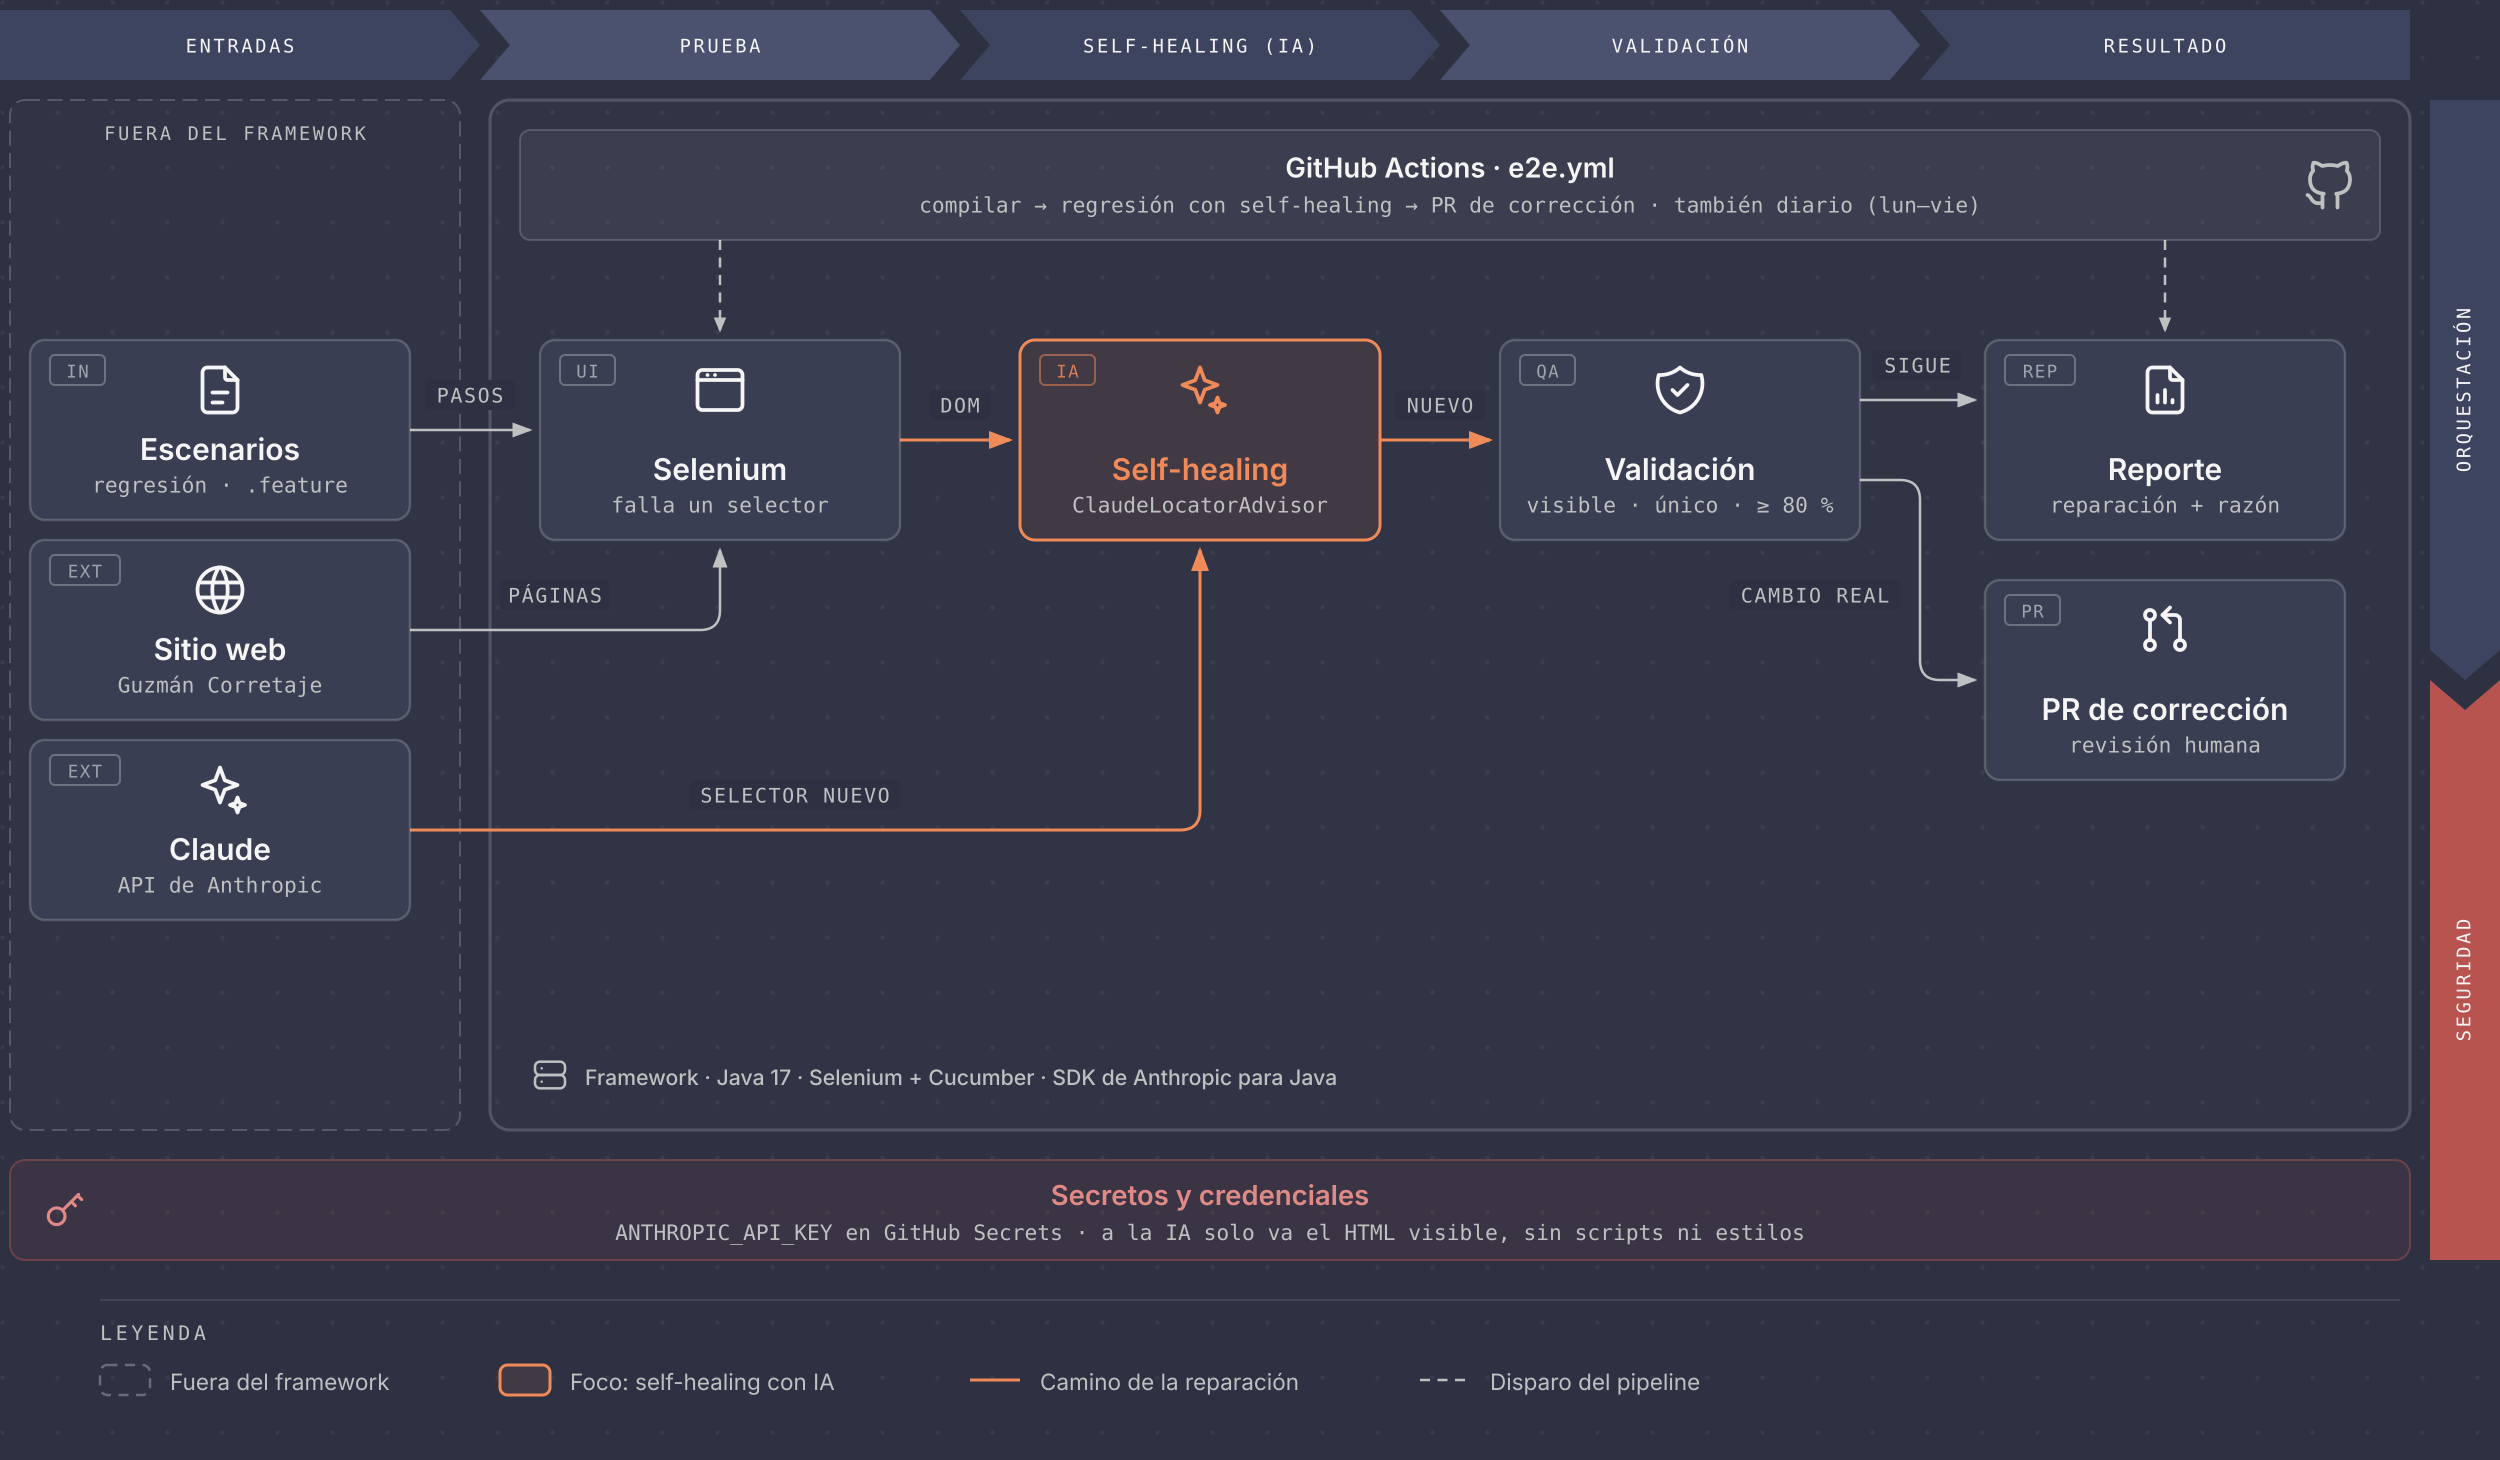
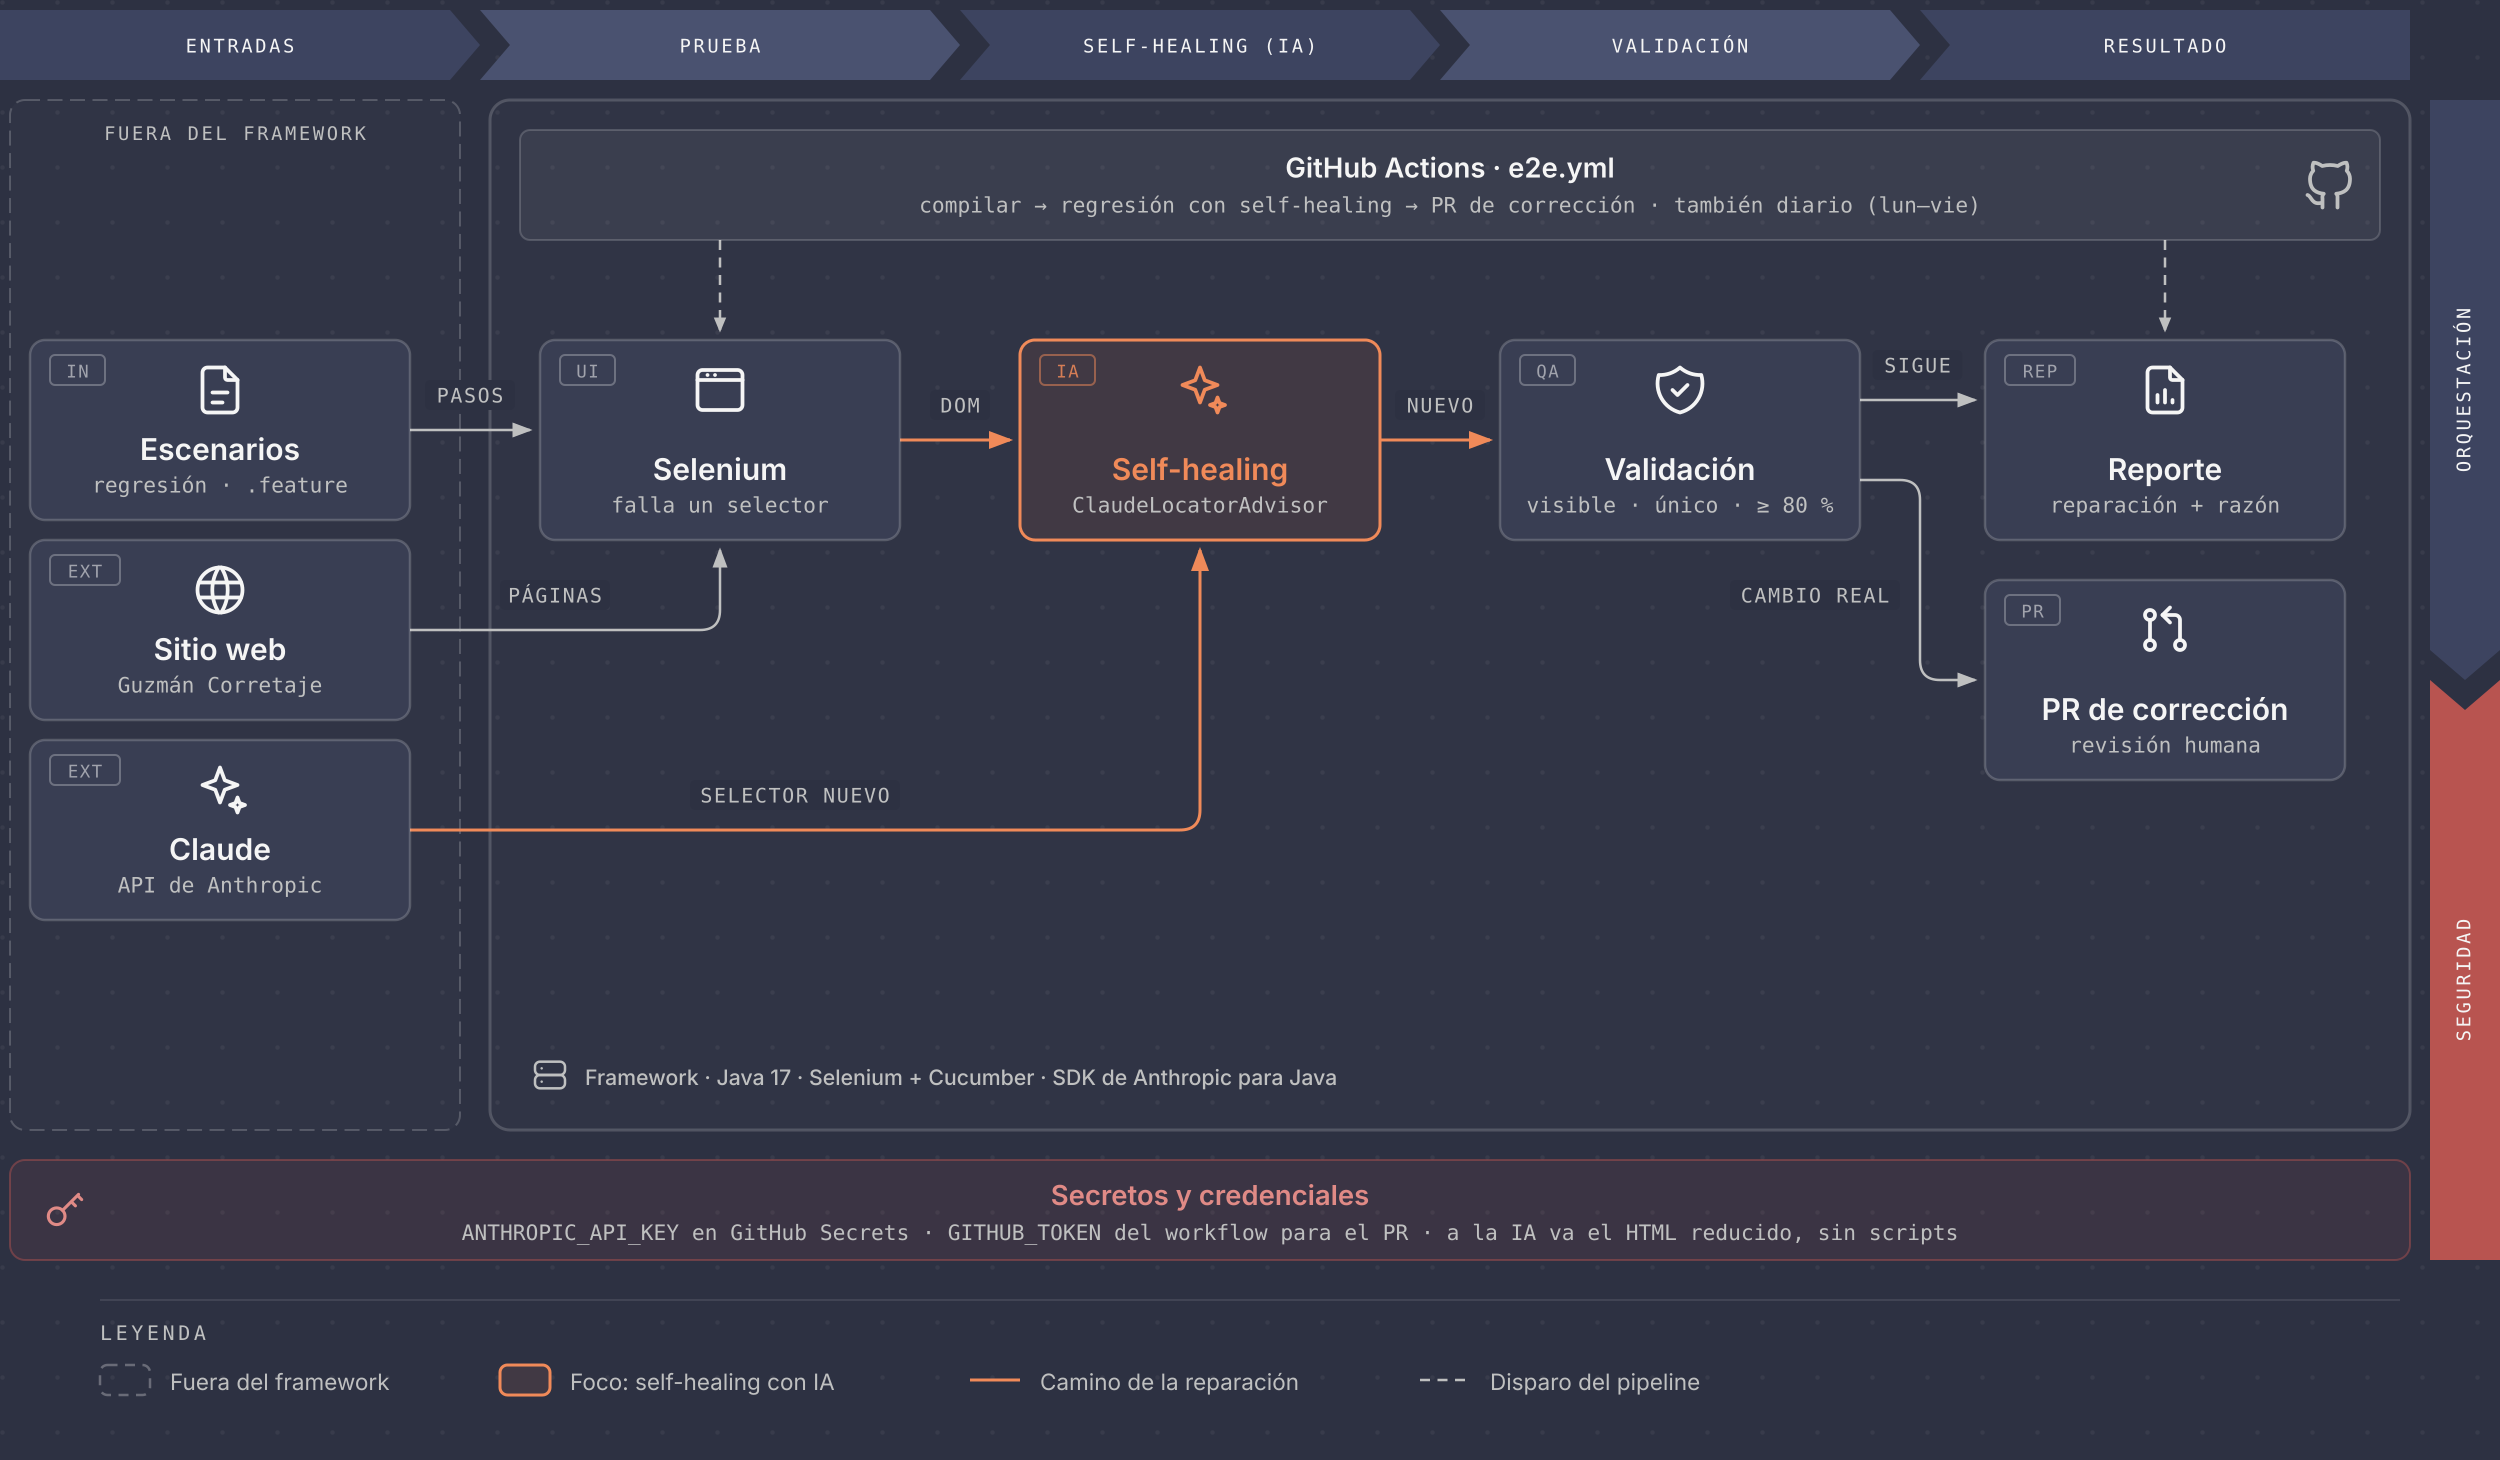
<svg xmlns="http://www.w3.org/2000/svg" viewBox="0 0 1000 584" role="img" aria-labelledby="vista-general-self-healing-dark-title vista-general-self-healing-dark-desc">
  <defs>
    <marker id="vista-general-self-healing-dark-arrow" markerWidth="8" markerHeight="6" refX="7" refY="3" orient="auto">
      <polygon points="0 0, 8 3, 0 6" fill="#bfc0c0" />
    </marker>
    <marker id="vista-general-self-healing-dark-arrow-accent" markerWidth="8" markerHeight="6" refX="7" refY="3" orient="auto">
      <polygon points="0 0, 8 3, 0 6" fill="#f08a59" />
    </marker>
    <marker id="vista-general-self-healing-dark-arrow-sm" markerWidth="6" markerHeight="5" refX="5" refY="2.5" orient="auto">
      <polygon points="0 0, 6 2.5, 0 5" fill="#bfc0c0" />
    </marker>
    <marker id="vista-general-self-healing-dark-arrow-dim" markerWidth="8" markerHeight="6" refX="7" refY="3" orient="auto">
      <polygon points="0 0, 8 3, 0 6" fill="rgba(245,245,245,0.45)" />
    </marker>
    <pattern id="vista-general-self-healing-dark-dots" width="22" height="22" patternUnits="userSpaceOnUse">
      <circle cx="1" cy="1" r="0.9" fill="rgba(245,245,245,0.1)" />
    </pattern>
  </defs>
  <rect width="1000" height="584" fill="#2d3142" />
  <rect width="1000" height="584" fill="url(#vista-general-self-healing-dark-dots)" opacity="0.55" />
  <polygon points="0,4 180,4 192,18 180,32 0,32" fill="rgb(61,68,96)" />
  <text x="96" y="21" fill="rgb(245,245,245)" font-size="7.5" font-family="'Geist Mono', ui-monospace, 'Cascadia Mono', Consolas, monospace" letter-spacing="0.14em" text-anchor="middle">ENTRADAS</text>
  <polygon points="192,4 372,4 384,18 372,32 192,32 204,18" fill="rgb(74,82,112)" />
  <text x="288" y="21" fill="rgb(245,245,245)" font-size="7.5" font-family="'Geist Mono', ui-monospace, 'Cascadia Mono', Consolas, monospace" letter-spacing="0.14em" text-anchor="middle">PRUEBA</text>
  <polygon points="384,4 564,4 576,18 564,32 384,32 396,18" fill="rgb(61,68,96)" />
  <text x="480" y="21" fill="rgb(245,245,245)" font-size="7.5" font-family="'Geist Mono', ui-monospace, 'Cascadia Mono', Consolas, monospace" letter-spacing="0.14em" text-anchor="middle">SELF-HEALING (IA)</text>
  <polygon points="576,4 756,4 768,18 756,32 576,32 588,18" fill="rgb(74,82,112)" />
  <text x="672" y="21" fill="rgb(245,245,245)" font-size="7.5" font-family="'Geist Mono', ui-monospace, 'Cascadia Mono', Consolas, monospace" letter-spacing="0.14em" text-anchor="middle">VALIDACIÓN</text>
  <polygon points="768,4 964,4 964,32 768,32 780,18" fill="rgb(61,68,96)" />
  <text x="866" y="21" fill="rgb(245,245,245)" font-size="7.5" font-family="'Geist Mono', ui-monospace, 'Cascadia Mono', Consolas, monospace" letter-spacing="0.14em" text-anchor="middle">RESULTADO</text>
  <polygon points="972,40 1000,40 1000,260 986,272 972,260" fill="rgb(61,68,96)" />
  <polygon points="972,272 986,284 1000,272 1000,504 972,504" fill="#b85450" />
  <text x="986" y="156" fill="rgb(245,245,245)" font-size="7.5" font-family="'Geist Mono', ui-monospace, 'Cascadia Mono', Consolas, monospace" letter-spacing="0.14em" text-anchor="middle" dominant-baseline="middle" transform="rotate(-90 986 156)">ORQUESTACIÓN</text>
  <text x="986" y="392" fill="rgb(245,245,245)" font-size="7.5" font-family="'Geist Mono', ui-monospace, 'Cascadia Mono', Consolas, monospace" letter-spacing="0.14em" text-anchor="middle" dominant-baseline="middle" transform="rotate(-90 986 392)">SEGURIDAD</text>
  <rect x="4" y="40" width="180" height="412" rx="6" fill="rgba(245,245,245,0.02)" stroke="rgba(245,245,245,0.2)" stroke-width="0.8" stroke-dasharray="6,3" />
  <text x="94" y="56" fill="#bfc0c0" font-size="7.5" font-family="'Geist Mono', ui-monospace, 'Cascadia Mono', Consolas, monospace" letter-spacing="0.14em" text-anchor="middle">FUERA DEL FRAMEWORK</text>
  <rect x="196" y="40" width="768" height="412" rx="8" fill="rgba(245,245,245,0.02)" stroke="rgba(245,245,245,0.18)" stroke-width="1.2" />
  <rect x="4" y="464" width="960" height="40" rx="6" fill="rgba(184,84,80,0.1)" stroke="rgba(184,84,80,0.45)" stroke-width="0.8" />
  <path d="M288 96 V132" fill="none" stroke="#bfc0c0" stroke-width="1" stroke-dasharray="4,3" marker-end="url(#vista-general-self-healing-dark-arrow-sm)" />
  <path d="M866 96 V132" fill="none" stroke="#bfc0c0" stroke-width="1" stroke-dasharray="4,3" marker-end="url(#vista-general-self-healing-dark-arrow-sm)" />
  <path d="M164 172 H212" fill="none" stroke="#bfc0c0" stroke-width="1" marker-end="url(#vista-general-self-healing-dark-arrow)" />
  <rect x="170" y="152" width="36" height="12" rx="2" fill="#2d3142" />
  <text x="188" y="161" fill="#bfc0c0" font-size="8" font-family="'Geist Mono', ui-monospace, 'Cascadia Mono', Consolas, monospace" text-anchor="middle" letter-spacing="0.08em">PASOS</text>
  <path d="M164 252 H280 Q288 252 288 244 V220" fill="none" stroke="#bfc0c0" stroke-width="1" marker-end="url(#vista-general-self-healing-dark-arrow)" />
  <rect x="200" y="232" width="44" height="12" rx="2" fill="#2d3142" />
  <text x="222" y="241" fill="#bfc0c0" font-size="8" font-family="'Geist Mono', ui-monospace, 'Cascadia Mono', Consolas, monospace" text-anchor="middle" letter-spacing="0.08em">PÁGINAS</text>
  <path d="M164 332 H472 Q480 332 480 324 V220" fill="none" stroke="#f08a59" stroke-width="1.2" marker-end="url(#vista-general-self-healing-dark-arrow-accent)" />
  <rect x="276" y="312" width="84" height="12" rx="2" fill="#2d3142" />
  <text x="318" y="321" fill="#bfc0c0" font-size="8" font-family="'Geist Mono', ui-monospace, 'Cascadia Mono', Consolas, monospace" text-anchor="middle" letter-spacing="0.08em">SELECTOR NUEVO</text>
  <path d="M360 176 H404" fill="none" stroke="#f08a59" stroke-width="1.2" marker-end="url(#vista-general-self-healing-dark-arrow-accent)" />
  <rect x="372" y="156" width="24" height="12" rx="2" fill="#2d3142" />
  <text x="384" y="165" fill="#bfc0c0" font-size="8" font-family="'Geist Mono', ui-monospace, 'Cascadia Mono', Consolas, monospace" text-anchor="middle" letter-spacing="0.08em">DOM</text>
  <path d="M552 176 H596" fill="none" stroke="#f08a59" stroke-width="1.2" marker-end="url(#vista-general-self-healing-dark-arrow-accent)" />
  <rect x="558" y="156" width="36" height="12" rx="2" fill="#2d3142" />
  <text x="576" y="165" fill="#bfc0c0" font-size="8" font-family="'Geist Mono', ui-monospace, 'Cascadia Mono', Consolas, monospace" text-anchor="middle" letter-spacing="0.08em">NUEVO</text>
  <path d="M744 160 H790" fill="none" stroke="#bfc0c0" stroke-width="1" marker-end="url(#vista-general-self-healing-dark-arrow)" />
  <rect x="749" y="140" width="36" height="12" rx="2" fill="#2d3142" />
  <text x="767" y="149" fill="#bfc0c0" font-size="8" font-family="'Geist Mono', ui-monospace, 'Cascadia Mono', Consolas, monospace" text-anchor="middle" letter-spacing="0.08em">SIGUE</text>
  <path d="M744 192 H760 Q768 192 768 200 V264 Q768 272 776 272 H790" fill="none" stroke="#bfc0c0" stroke-width="1" marker-end="url(#vista-general-self-healing-dark-arrow)" />
  <rect x="692" y="232" width="68" height="12" rx="2" fill="#2d3142" />
  <text x="726" y="241" fill="#bfc0c0" font-size="8" font-family="'Geist Mono', ui-monospace, 'Cascadia Mono', Consolas, monospace" text-anchor="middle" letter-spacing="0.08em">CAMBIO REAL</text>
  <rect x="208" y="52" width="744" height="44" rx="4" fill="rgba(245,245,245,0.05)" stroke="rgba(245,245,245,0.18)" stroke-width="0.8" />
  <svg x="920" y="62" width="24" height="24" viewBox="0 0 24 24" fill="none" stroke="#bfc0c0" stroke-width="1.5" stroke-linecap="round" stroke-linejoin="round" aria-hidden="true">
    <path d="M9 19c-4.3 1.4-4.3-2.5-6-3m12 5v-3.5c0-1 .1-1.4-.5-2c2.8-.3 5.5-1.4 5.5-6a4.6 4.6 0 0 0-1.3-3.2a4.2 4.2 0 0 0-.1-3.2s-1.1-.3-3.5 1.3a12.3 12.3 0 0 0-6.2 0c-2.4-1.6-3.5-1.3-3.5-1.3a4.2 4.2 0 0 0-.1 3.2a4.6 4.6 0 0 0-1.3 3.2c0 4.6 2.7 5.7 5.5 6c-.6.6-.6 1.2-.5 2v3.5" />
  </svg>
  <text x="580" y="71" fill="#f5f5f5" font-size="11" font-weight="600" font-family="Geist, system-ui, -apple-system, 'Segoe UI', sans-serif" text-anchor="middle">GitHub Actions · e2e.yml</text>
  <text x="580" y="85" fill="#bfc0c0" font-size="8.5" font-family="'Geist Mono', ui-monospace, 'Cascadia Mono', Consolas, monospace" text-anchor="middle">compilar → regresión con self-healing → PR de corrección · también diario (lun–vie)</text>
  <svg x="212" y="422" width="16" height="16" viewBox="0 0 24 24" fill="none" stroke="#bfc0c0" stroke-width="1.5" stroke-linecap="round" stroke-linejoin="round" aria-hidden="true">
    <path d="M3 7a3 3 0 0 1 3-3h12a3 3 0 0 1 3 3v2a3 3 0 0 1-3 3h-12a3 3 0 0 1-3-3z" />
    <path d="M3 15a3 3 0 0 1 3-3h12a3 3 0 0 1 3 3v2a3 3 0 0 1-3 3h-12a3 3 0 0 1-3-3z" />
    <path d="M7 8h.01M7 16h.01" />
  </svg>
  <text x="234" y="434" fill="#bfc0c0" font-size="8.5" font-weight="500" font-family="Geist, system-ui, -apple-system, 'Segoe UI', sans-serif">Framework · Java 17 · Selenium + Cucumber · SDK de Anthropic para Java</text>
  <svg x="16" y="474" width="20" height="20" viewBox="0 0 24 24" fill="none" stroke="#e08a86" stroke-width="1.5" stroke-linecap="round" stroke-linejoin="round" aria-hidden="true">
    <circle cx="8" cy="15" r="4" />
    <path d="M10.85 12.15l7.65-7.65M18 5l2 2M15 8l2 2" />
  </svg>
  <text x="484" y="482" fill="#e08a86" font-size="11" font-weight="600" font-family="Geist, system-ui, -apple-system, 'Segoe UI', sans-serif" text-anchor="middle">Secretos y credenciales</text>
-   <text x="484" y="496" fill="#bfc0c0" font-size="8.5" font-family="'Geist Mono', ui-monospace, 'Cascadia Mono', Consolas, monospace" text-anchor="middle">ANTHROPIC_API_KEY en GitHub Secrets · a la IA solo va el HTML visible, sin scripts ni estilos</text>
+   <text x="484" y="496" fill="#bfc0c0" font-size="8.5" font-family="'Geist Mono', ui-monospace, 'Cascadia Mono', Consolas, monospace" text-anchor="middle">ANTHROPIC_API_KEY en GitHub Secrets · GITHUB_TOKEN del workflow para el PR · a la IA va el HTML reducido, sin scripts</text>
  <rect x="12" y="136" width="152" height="72" rx="6" fill="#2d3142" />
  <rect x="12" y="136" width="152" height="72" rx="6" fill="#393e53" stroke="rgba(245,245,245,0.2)" stroke-width="1" />
  <rect x="20" y="142" width="22" height="12" rx="2" fill="none" stroke="rgba(245,245,245,0.28)" stroke-width="0.8" />
  <text x="31" y="151" fill="rgba(245,245,245,0.55)" font-size="7" font-family="'Geist Mono', ui-monospace, 'Cascadia Mono', Consolas, monospace" text-anchor="middle" letter-spacing="0.08em">IN</text>
  <svg x="76" y="144" width="24" height="24" viewBox="0 0 24 24" fill="none" stroke="#f5f5f5" stroke-width="1.5" stroke-linecap="round" stroke-linejoin="round" aria-hidden="true">
    <path d="M14 3v4a1 1 0 0 0 1 1h4" />
    <path d="M17 21h-10a2 2 0 0 1-2-2v-14a2 2 0 0 1 2-2h7l5 5v11a2 2 0 0 1-2 2z" />
    <path d="M9 13h6M9 17h4" />
  </svg>
  <text x="88" y="184" fill="#f5f5f5" font-size="12" font-weight="600" font-family="Geist, system-ui, -apple-system, 'Segoe UI', sans-serif" text-anchor="middle">Escenarios</text>
  <text x="88" y="197" fill="#bfc0c0" font-size="8.5" font-family="'Geist Mono', ui-monospace, 'Cascadia Mono', Consolas, monospace" text-anchor="middle">regresión · .feature</text>
  <rect x="12" y="216" width="152" height="72" rx="6" fill="#2d3142" />
  <rect x="12" y="216" width="152" height="72" rx="6" fill="#393e53" stroke="rgba(245,245,245,0.2)" stroke-width="1" />
  <rect x="20" y="222" width="28" height="12" rx="2" fill="none" stroke="rgba(245,245,245,0.28)" stroke-width="0.8" />
  <text x="34" y="231" fill="rgba(245,245,245,0.55)" font-size="7" font-family="'Geist Mono', ui-monospace, 'Cascadia Mono', Consolas, monospace" text-anchor="middle" letter-spacing="0.08em">EXT</text>
  <svg x="76" y="224" width="24" height="24" viewBox="0 0 24 24" fill="none" stroke="#f5f5f5" stroke-width="1.5" stroke-linecap="round" stroke-linejoin="round" aria-hidden="true">
    <circle cx="12" cy="12" r="9" />
    <path d="M3.6 9h16.8M3.6 15h16.8" />
    <path d="M11.5 3a17 17 0 0 0 0 18M12.5 3a17 17 0 0 1 0 18" />
  </svg>
  <text x="88" y="264" fill="#f5f5f5" font-size="12" font-weight="600" font-family="Geist, system-ui, -apple-system, 'Segoe UI', sans-serif" text-anchor="middle">Sitio web</text>
  <text x="88" y="277" fill="#bfc0c0" font-size="8.5" font-family="'Geist Mono', ui-monospace, 'Cascadia Mono', Consolas, monospace" text-anchor="middle">Guzmán Corretaje</text>
  <rect x="12" y="296" width="152" height="72" rx="6" fill="#2d3142" />
  <rect x="12" y="296" width="152" height="72" rx="6" fill="#393e53" stroke="rgba(245,245,245,0.2)" stroke-width="1" />
  <rect x="20" y="302" width="28" height="12" rx="2" fill="none" stroke="rgba(245,245,245,0.28)" stroke-width="0.8" />
  <text x="34" y="311" fill="rgba(245,245,245,0.55)" font-size="7" font-family="'Geist Mono', ui-monospace, 'Cascadia Mono', Consolas, monospace" text-anchor="middle" letter-spacing="0.08em">EXT</text>
  <svg x="76" y="304" width="24" height="24" viewBox="0 0 24 24" fill="none" stroke="#f5f5f5" stroke-width="1.5" stroke-linecap="round" stroke-linejoin="round" aria-hidden="true">
    <path d="M12 3l1.9 5.1l5.1 1.9l-5.1 1.9l-1.9 5.1l-1.9-5.1l-5.1-1.9l5.1-1.9z" />
    <path d="M19 15l.8 2.2l2.2.8l-2.2.8l-.8 2.2l-.8-2.2l-2.2-.8l2.2-.8z" />
  </svg>
  <text x="88" y="344" fill="#f5f5f5" font-size="12" font-weight="600" font-family="Geist, system-ui, -apple-system, 'Segoe UI', sans-serif" text-anchor="middle">Claude</text>
  <text x="88" y="357" fill="#bfc0c0" font-size="8.5" font-family="'Geist Mono', ui-monospace, 'Cascadia Mono', Consolas, monospace" text-anchor="middle">API de Anthropic</text>
  <rect x="216" y="136" width="144" height="80" rx="6" fill="#2d3142" />
  <rect x="216" y="136" width="144" height="80" rx="6" fill="#393e53" stroke="rgba(245,245,245,0.2)" stroke-width="1" />
  <rect x="224" y="142" width="22" height="12" rx="2" fill="none" stroke="rgba(245,245,245,0.28)" stroke-width="0.8" />
  <text x="235" y="151" fill="rgba(245,245,245,0.55)" font-size="7" font-family="'Geist Mono', ui-monospace, 'Cascadia Mono', Consolas, monospace" text-anchor="middle" letter-spacing="0.08em">UI</text>
  <svg x="276" y="144" width="24" height="24" viewBox="0 0 24 24" fill="none" stroke="#f5f5f5" stroke-width="1.5" stroke-linecap="round" stroke-linejoin="round" aria-hidden="true">
    <rect x="3" y="4" width="18" height="16" rx="2" />
    <path d="M3 8h18M7 6h.01M10 6h.01" />
  </svg>
  <text x="288" y="192" fill="#f5f5f5" font-size="12" font-weight="600" font-family="Geist, system-ui, -apple-system, 'Segoe UI', sans-serif" text-anchor="middle">Selenium</text>
  <text x="288" y="205" fill="#bfc0c0" font-size="8.5" font-family="'Geist Mono', ui-monospace, 'Cascadia Mono', Consolas, monospace" text-anchor="middle">falla un selector</text>
  <rect x="408" y="136" width="144" height="80" rx="6" fill="#2d3142" />
  <rect x="408" y="136" width="144" height="80" rx="6" fill="rgba(240,138,89,0.1)" stroke="#f08a59" stroke-width="1.2" />
  <rect x="416" y="142" width="22" height="12" rx="2" fill="none" stroke="rgba(240,138,89,0.5)" stroke-width="0.8" />
  <text x="427" y="151" fill="rgba(240,138,89,0.85)" font-size="7" font-family="'Geist Mono', ui-monospace, 'Cascadia Mono', Consolas, monospace" text-anchor="middle" letter-spacing="0.08em">IA</text>
  <svg x="468" y="144" width="24" height="24" viewBox="0 0 24 24" fill="none" stroke="#f08a59" stroke-width="1.5" stroke-linecap="round" stroke-linejoin="round" aria-hidden="true">
    <path d="M12 3l1.9 5.1l5.1 1.9l-5.1 1.9l-1.9 5.1l-1.9-5.1l-5.1-1.9l5.1-1.9z" />
    <path d="M19 15l.8 2.2l2.2.8l-2.2.8l-.8 2.2l-.8-2.2l-2.2-.8l2.2-.8z" />
  </svg>
  <text x="480" y="192" fill="#f08a59" font-size="12" font-weight="600" font-family="Geist, system-ui, -apple-system, 'Segoe UI', sans-serif" text-anchor="middle">Self-healing</text>
  <text x="480" y="205" fill="#bfc0c0" font-size="8.5" font-family="'Geist Mono', ui-monospace, 'Cascadia Mono', Consolas, monospace" text-anchor="middle">ClaudeLocatorAdvisor</text>
  <rect x="600" y="136" width="144" height="80" rx="6" fill="#2d3142" />
  <rect x="600" y="136" width="144" height="80" rx="6" fill="#393e53" stroke="rgba(245,245,245,0.2)" stroke-width="1" />
  <rect x="608" y="142" width="22" height="12" rx="2" fill="none" stroke="rgba(245,245,245,0.28)" stroke-width="0.8" />
  <text x="619" y="151" fill="rgba(245,245,245,0.55)" font-size="7" font-family="'Geist Mono', ui-monospace, 'Cascadia Mono', Consolas, monospace" text-anchor="middle" letter-spacing="0.08em">QA</text>
  <svg x="660" y="144" width="24" height="24" viewBox="0 0 24 24" fill="none" stroke="#f5f5f5" stroke-width="1.5" stroke-linecap="round" stroke-linejoin="round" aria-hidden="true">
    <path d="M12 3a12 12 0 0 0 8.5 3a12 12 0 0 1-8.5 15a12 12 0 0 1-8.5-15a12 12 0 0 0 8.5-3" />
    <path d="M9 12l2 2l4-4" />
  </svg>
  <text x="672" y="192" fill="#f5f5f5" font-size="12" font-weight="600" font-family="Geist, system-ui, -apple-system, 'Segoe UI', sans-serif" text-anchor="middle">Validación</text>
  <text x="672" y="205" fill="#bfc0c0" font-size="8.5" font-family="'Geist Mono', ui-monospace, 'Cascadia Mono', Consolas, monospace" text-anchor="middle">visible · único · ≥ 80 %</text>
  <rect x="794" y="136" width="144" height="80" rx="6" fill="#2d3142" />
  <rect x="794" y="136" width="144" height="80" rx="6" fill="#393e53" stroke="rgba(245,245,245,0.2)" stroke-width="1" />
  <rect x="802" y="142" width="28" height="12" rx="2" fill="none" stroke="rgba(245,245,245,0.28)" stroke-width="0.8" />
  <text x="816" y="151" fill="rgba(245,245,245,0.55)" font-size="7" font-family="'Geist Mono', ui-monospace, 'Cascadia Mono', Consolas, monospace" text-anchor="middle" letter-spacing="0.08em">REP</text>
  <svg x="854" y="144" width="24" height="24" viewBox="0 0 24 24" fill="none" stroke="#f5f5f5" stroke-width="1.5" stroke-linecap="round" stroke-linejoin="round" aria-hidden="true">
    <path d="M14 3v4a1 1 0 0 0 1 1h4" />
    <path d="M17 21h-10a2 2 0 0 1-2-2v-14a2 2 0 0 1 2-2h7l5 5v11a2 2 0 0 1-2 2z" />
    <path d="M9 17v-3M12 17v-5M15 17v-1" />
  </svg>
  <text x="866" y="192" fill="#f5f5f5" font-size="12" font-weight="600" font-family="Geist, system-ui, -apple-system, 'Segoe UI', sans-serif" text-anchor="middle">Reporte</text>
  <text x="866" y="205" fill="#bfc0c0" font-size="8.5" font-family="'Geist Mono', ui-monospace, 'Cascadia Mono', Consolas, monospace" text-anchor="middle">reparación + razón</text>
  <rect x="794" y="232" width="144" height="80" rx="6" fill="#2d3142" />
  <rect x="794" y="232" width="144" height="80" rx="6" fill="#393e53" stroke="rgba(245,245,245,0.2)" stroke-width="1" />
  <rect x="802" y="238" width="22" height="12" rx="2" fill="none" stroke="rgba(245,245,245,0.28)" stroke-width="0.8" />
  <text x="813" y="247" fill="rgba(245,245,245,0.55)" font-size="7" font-family="'Geist Mono', ui-monospace, 'Cascadia Mono', Consolas, monospace" text-anchor="middle" letter-spacing="0.08em">PR</text>
  <svg x="854" y="240" width="24" height="24" viewBox="0 0 24 24" fill="none" stroke="#f5f5f5" stroke-width="1.5" stroke-linecap="round" stroke-linejoin="round" aria-hidden="true">
    <circle cx="6" cy="18" r="2" />
    <circle cx="6" cy="6" r="2" />
    <circle cx="18" cy="18" r="2" />
    <path d="M6 8v8" />
    <path d="M11 6h5a2 2 0 0 1 2 2v8" />
    <path d="M14 9l-3-3l3-3" />
  </svg>
  <text x="866" y="288" fill="#f5f5f5" font-size="12" font-weight="600" font-family="Geist, system-ui, -apple-system, 'Segoe UI', sans-serif" text-anchor="middle">PR de corrección</text>
  <text x="866" y="301" fill="#bfc0c0" font-size="8.5" font-family="'Geist Mono', ui-monospace, 'Cascadia Mono', Consolas, monospace" text-anchor="middle">revisión humana</text>
  <line x1="40" y1="520" x2="960" y2="520" stroke="rgba(245,245,245,0.1)" stroke-width="0.8" />
  <text x="40" y="536" fill="#bfc0c0" font-size="8" font-family="'Geist Mono', ui-monospace, 'Cascadia Mono', Consolas, monospace" letter-spacing="0.18em">LEYENDA</text>
  <rect x="40" y="546" width="20" height="12" rx="3" fill="none" stroke="rgba(245,245,245,0.3)" stroke-dasharray="4,3" />
  <text x="68" y="556" fill="#bfc0c0" font-size="9" font-family="Geist, system-ui, -apple-system, 'Segoe UI', sans-serif">Fuera del framework</text>
  <rect x="200" y="546" width="20" height="12" rx="3" fill="rgba(240,138,89,0.1)" stroke="#f08a59" stroke-width="1.2" />
  <text x="228" y="556" fill="#bfc0c0" font-size="9" font-family="Geist, system-ui, -apple-system, 'Segoe UI', sans-serif">Foco: self-healing con IA</text>
  <line x1="388" y1="552" x2="408" y2="552" stroke="#f08a59" stroke-width="1.2" />
  <text x="416" y="556" fill="#bfc0c0" font-size="9" font-family="Geist, system-ui, -apple-system, 'Segoe UI', sans-serif">Camino de la reparación</text>
  <line x1="568" y1="552" x2="588" y2="552" stroke="#bfc0c0" stroke-dasharray="4,3" />
  <text x="596" y="556" fill="#bfc0c0" font-size="9" font-family="Geist, system-ui, -apple-system, 'Segoe UI', sans-serif">Disparo del pipeline</text>
</svg>
